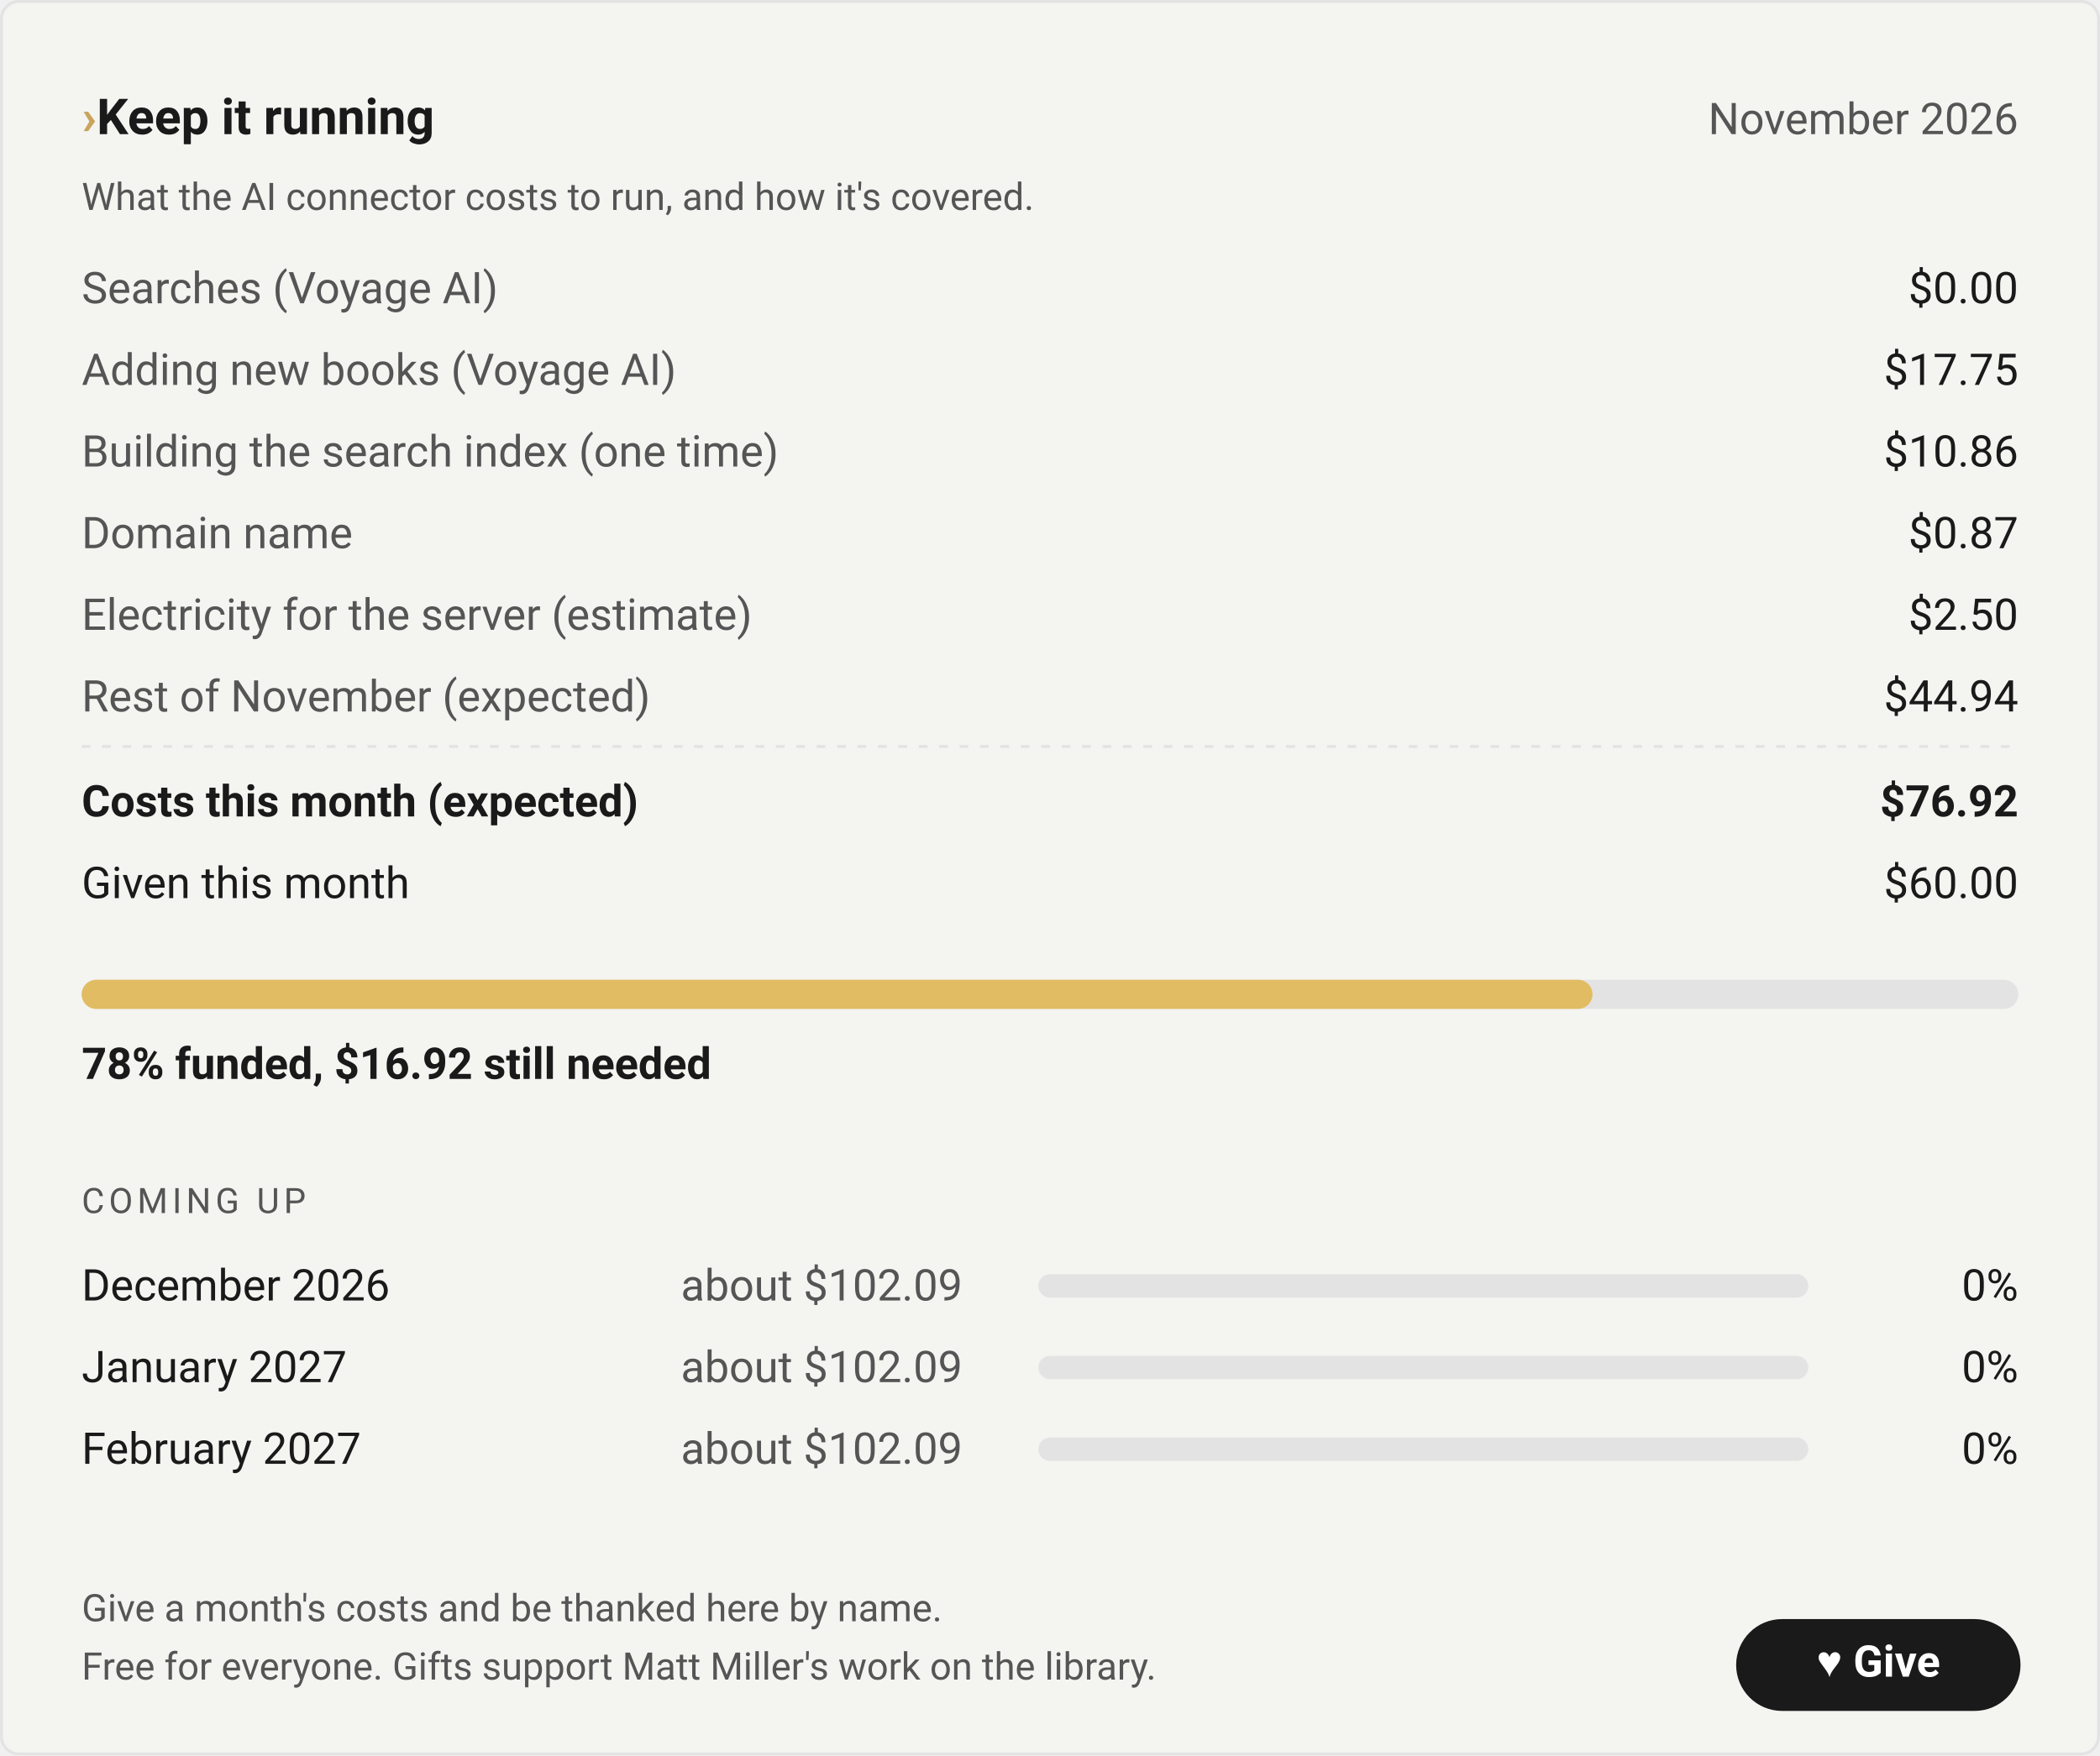
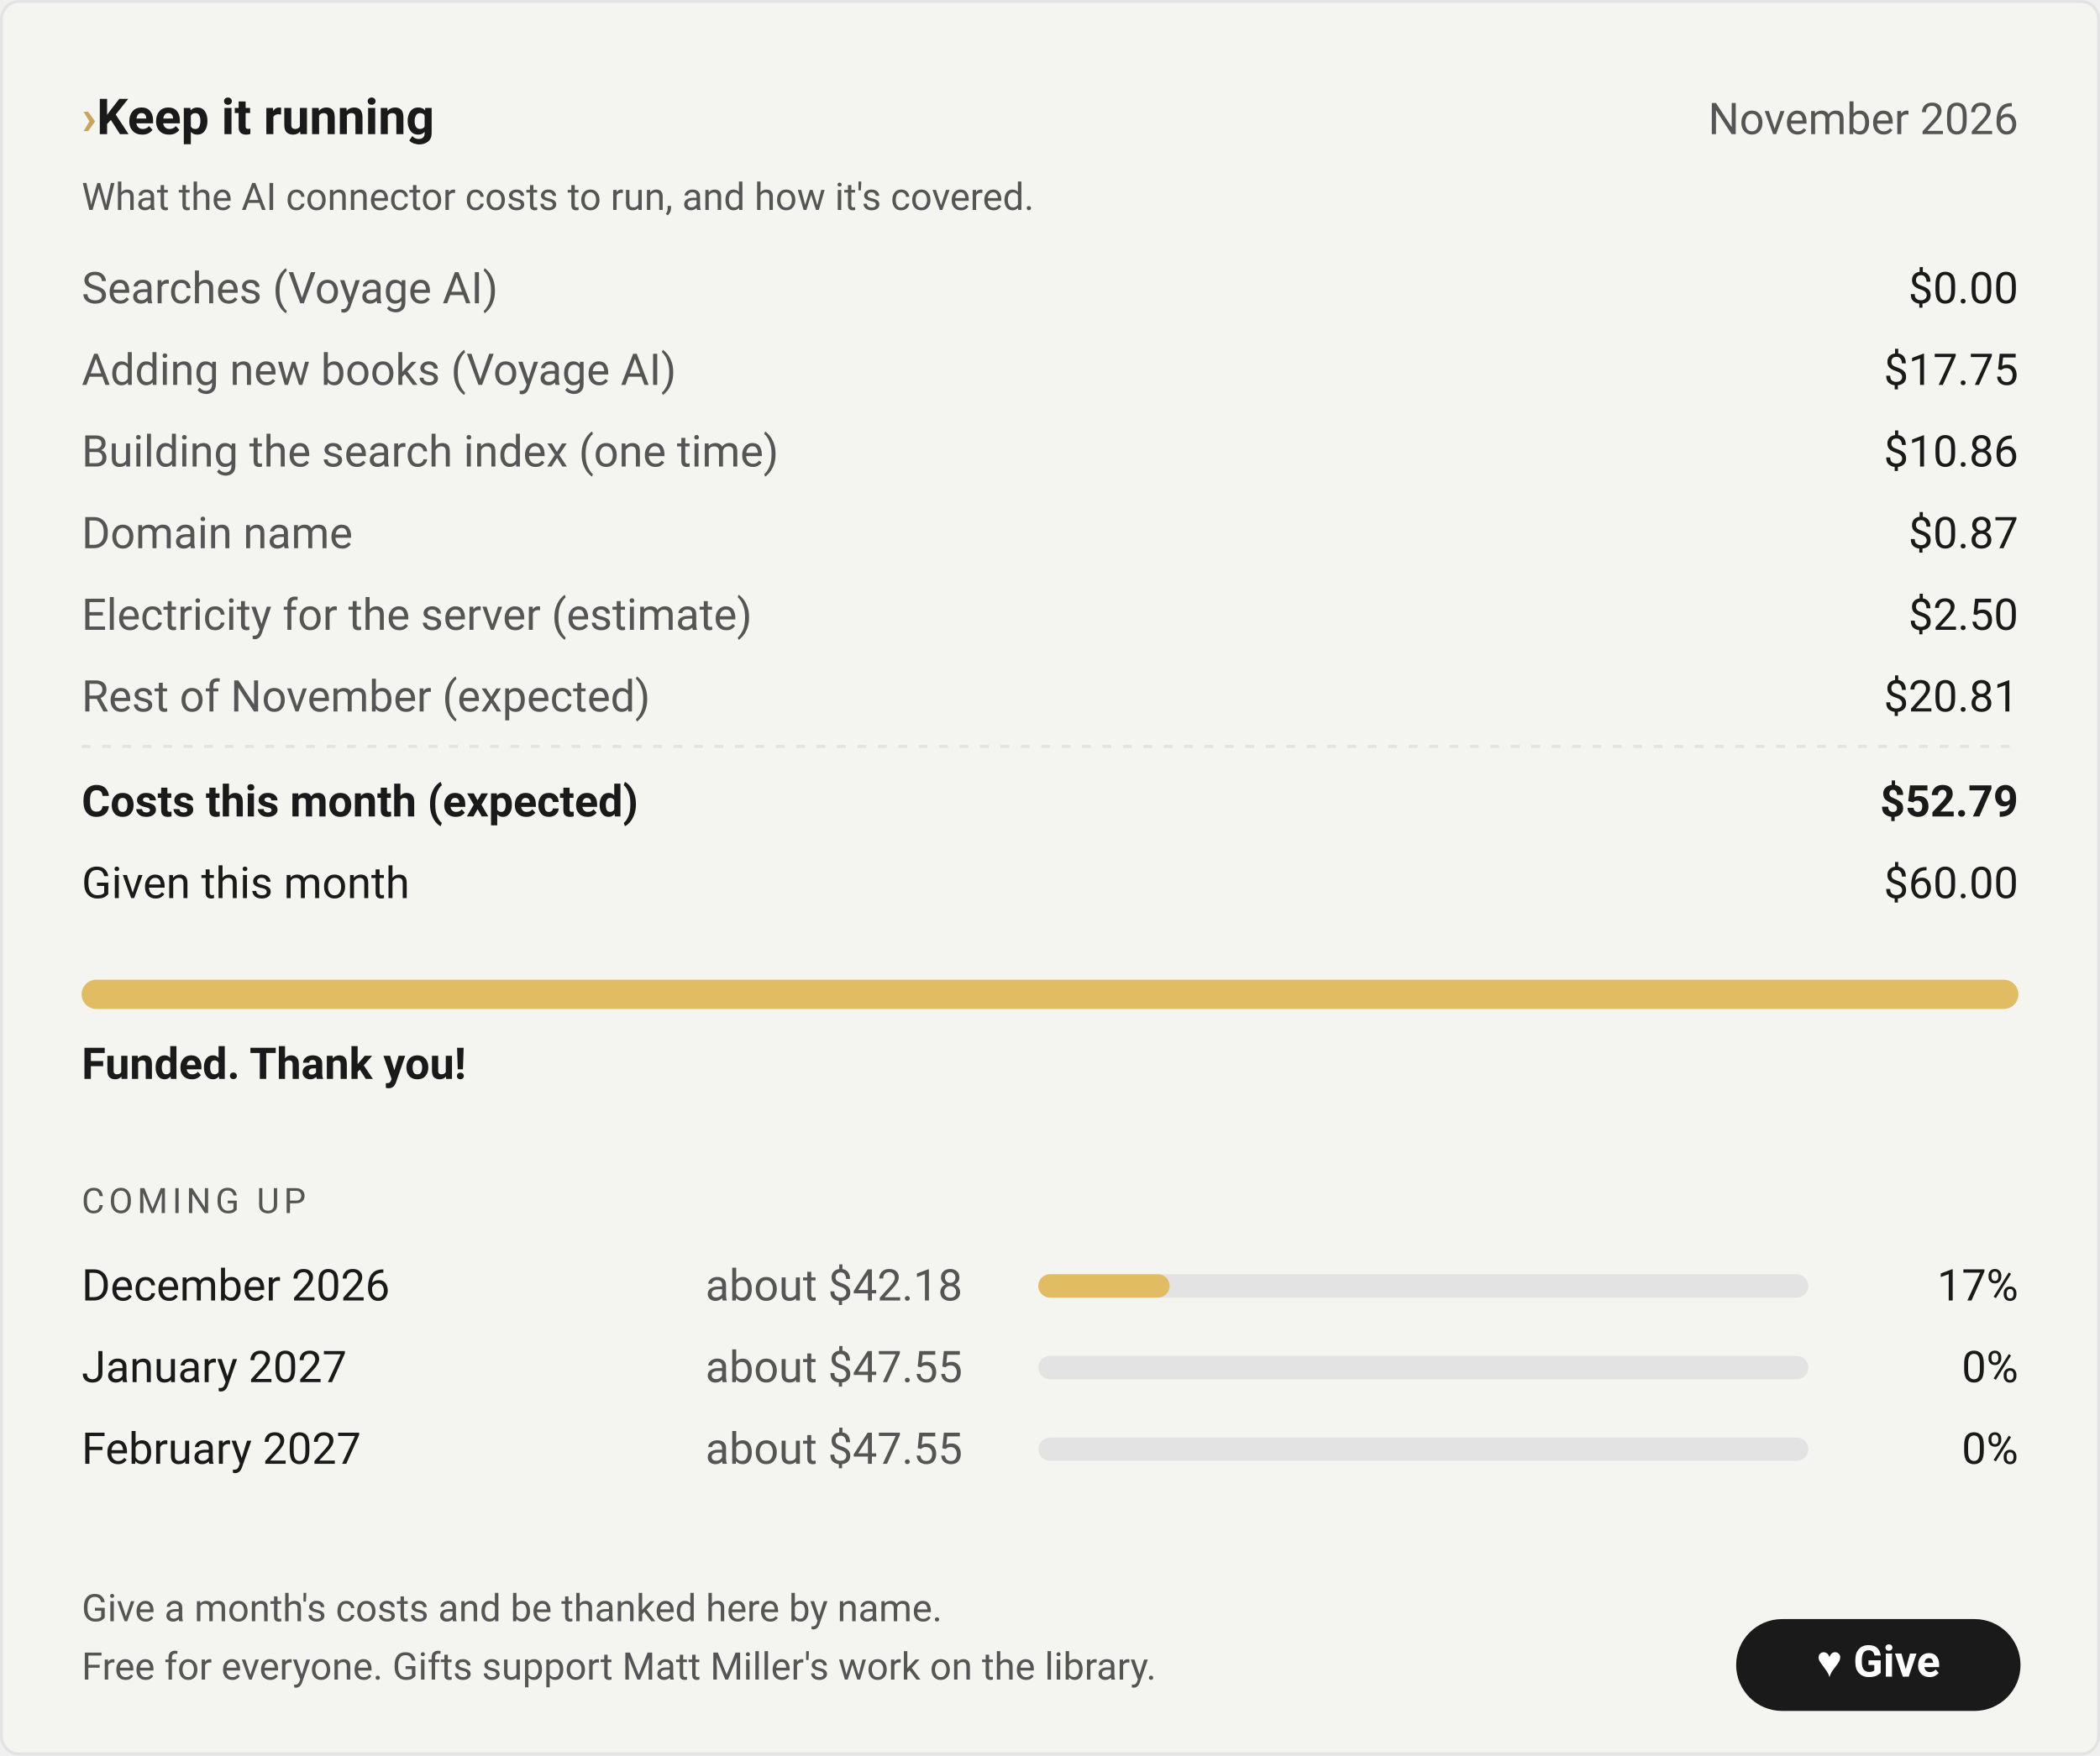
- <svg xmlns="http://www.w3.org/2000/svg" viewBox="0 0 720 602" width="720" height="602" role="img" aria-label="Keep it running, November 2026: costs $76.92, given $60.00, 78% funded, $16.92 still needed. Coming up: December 2026 about $102.09, 0% funded; January 2027 about $102.09, 0% funded; February 2027 about $102.09, 0% funded.">
+ <svg xmlns="http://www.w3.org/2000/svg" viewBox="0 0 720 602" width="720" height="602" role="img" aria-label="Keep it running, November 2026: costs $52.79, given $60.00, Funded. Thank you!. Coming up: December 2026 about $42.18, 17% funded; January 2027 about $47.55, 0% funded; February 2027 about $47.55, 0% funded.">
  <style>
    text { font-family: system-ui, -apple-system, 'Segoe UI', Roboto, 'Helvetica Neue', Arial, sans-serif; font-size: 15px; }
    .head { font-size: 17px; font-weight: 600; }
    .note { font-size: 13px; }
    .label { font-size: 12px; letter-spacing: 1.5px; }
    .total, .status { font-weight: 600; }
    .amount { text-anchor: end; }
    .rule { stroke-dasharray: 3 4; }
    .pill { stroke-width: 1.5; }
    .give { text-anchor: middle; font-weight: 600; }
    text { fill: #1a1a1a; }
    .card { fill: #f4f4f1; stroke: #e3e3e3; }
    .prompt { fill: #c9a45c; }
    .month, .note, .item-n, .label { fill: #555555; }
    .given-a, .status { fill: #1a1a1a; }
    .rule { stroke: #e3e3e3; }
    .track { fill: #e3e3e3; }
    .bar { fill: #e2bc62; }
    .pill { fill: #1a1a1a; stroke: #1a1a1a; }
    .give { fill: #ffffff; }
    @media (prefers-color-scheme: dark) {
    text { fill: #f7f7f4; }
    .card { fill: #1e1f23; stroke: #36373c; }
    .prompt { fill: #e2bc62; }
    .month, .note, .item-n, .label { fill: #c2c2bb; }
    .given-a, .status { fill: #f7f7f4; }
    .rule { stroke: #36373c; }
    .track { fill: #36373c; }
    .bar { fill: #e2bc62; }
    .pill { fill: #f7f7f4; stroke: #f7f7f4; }
    .give { fill: #121315; }
    }
  </style>
  <rect x="0.5" y="0.5" width="719" height="601" rx="6" class="card" />
  <text x="28" y="46" class="head">
    <tspan class="prompt">› </tspan>Keep it running</text>
  <text x="692" y="46" class="month amount">November 2026</text>
  <text x="28" y="72" class="note">What the AI connector costs to run, and how it's covered.</text>
  <text x="28" y="104" class="item-n">Searches (Voyage AI)</text>
  <text x="692" y="104" class="amount">$0.00</text>
  <text x="28" y="132" class="item-n">Adding new books (Voyage AI)</text>
  <text x="692" y="132" class="amount">$17.75</text>
  <text x="28" y="160" class="item-n">Building the search index (one time)</text>
  <text x="692" y="160" class="amount">$10.86</text>
  <text x="28" y="188" class="item-n">Domain name</text>
  <text x="692" y="188" class="amount">$0.87</text>
  <text x="28" y="216" class="item-n">Electricity for the server (estimate)</text>
  <text x="692" y="216" class="amount">$2.50</text>
  <text x="28" y="244" class="item-n">Rest of November (expected)</text>
-   <text x="692" y="244" class="amount">$44.94</text>
+   <text x="692" y="244" class="amount">$20.81</text>
  <line x1="28" y1="256" x2="692" y2="256" class="rule" />
  <text x="28" y="280" class="total">Costs this month (expected)</text>
-   <text x="692" y="280" class="amount total">$76.92</text>
+   <text x="692" y="280" class="amount total">$52.79</text>
  <text x="28" y="308">Given this month</text>
  <text x="692" y="308" class="amount given-a">$60.00</text>
  <rect x="28" y="336" width="664" height="10" rx="5" class="track" />
-   <rect x="28" y="336" width="518" height="10" rx="5" class="bar" />
-   <text x="28" y="370" class="status">78% funded, $16.92 still needed</text>
+   <rect x="28" y="336" width="664" height="10" rx="5" class="bar" />
+   <text x="28" y="370" class="status">Funded. Thank you!</text>
  <text x="28" y="416" class="label">COMING UP</text>
  <text x="28" y="446">December 2026</text>
-   <text x="330" y="446" class="amount item-n">about $102.09</text>
+   <text x="330" y="446" class="amount item-n">about $42.18</text>
  <rect x="356" y="437" width="264" height="8" rx="4" class="track" />
-   <text x="692" y="446" class="amount">0%</text>
+   <rect x="356" y="437" width="45" height="8" rx="4" class="bar" />
+   <text x="692" y="446" class="amount">17%</text>
  <text x="28" y="474">January 2027</text>
-   <text x="330" y="474" class="amount item-n">about $102.09</text>
+   <text x="330" y="474" class="amount item-n">about $47.55</text>
  <rect x="356" y="465" width="264" height="8" rx="4" class="track" />
  <text x="692" y="474" class="amount">0%</text>
  <text x="28" y="502">February 2027</text>
-   <text x="330" y="502" class="amount item-n">about $102.09</text>
+   <text x="330" y="502" class="amount item-n">about $47.55</text>
  <rect x="356" y="493" width="264" height="8" rx="4" class="track" />
  <text x="692" y="502" class="amount">0%</text>
  <text x="28" y="556" class="note">Give a month's costs and be thanked here by name.</text>
  <text x="28" y="576" class="note">Free for everyone. Gifts support Matt Miller's work on the library.</text>
  <rect x="596" y="556" width="96" height="30" rx="15" class="pill" />
  <text x="644" y="575" class="give">♥ Give</text>
</svg>
